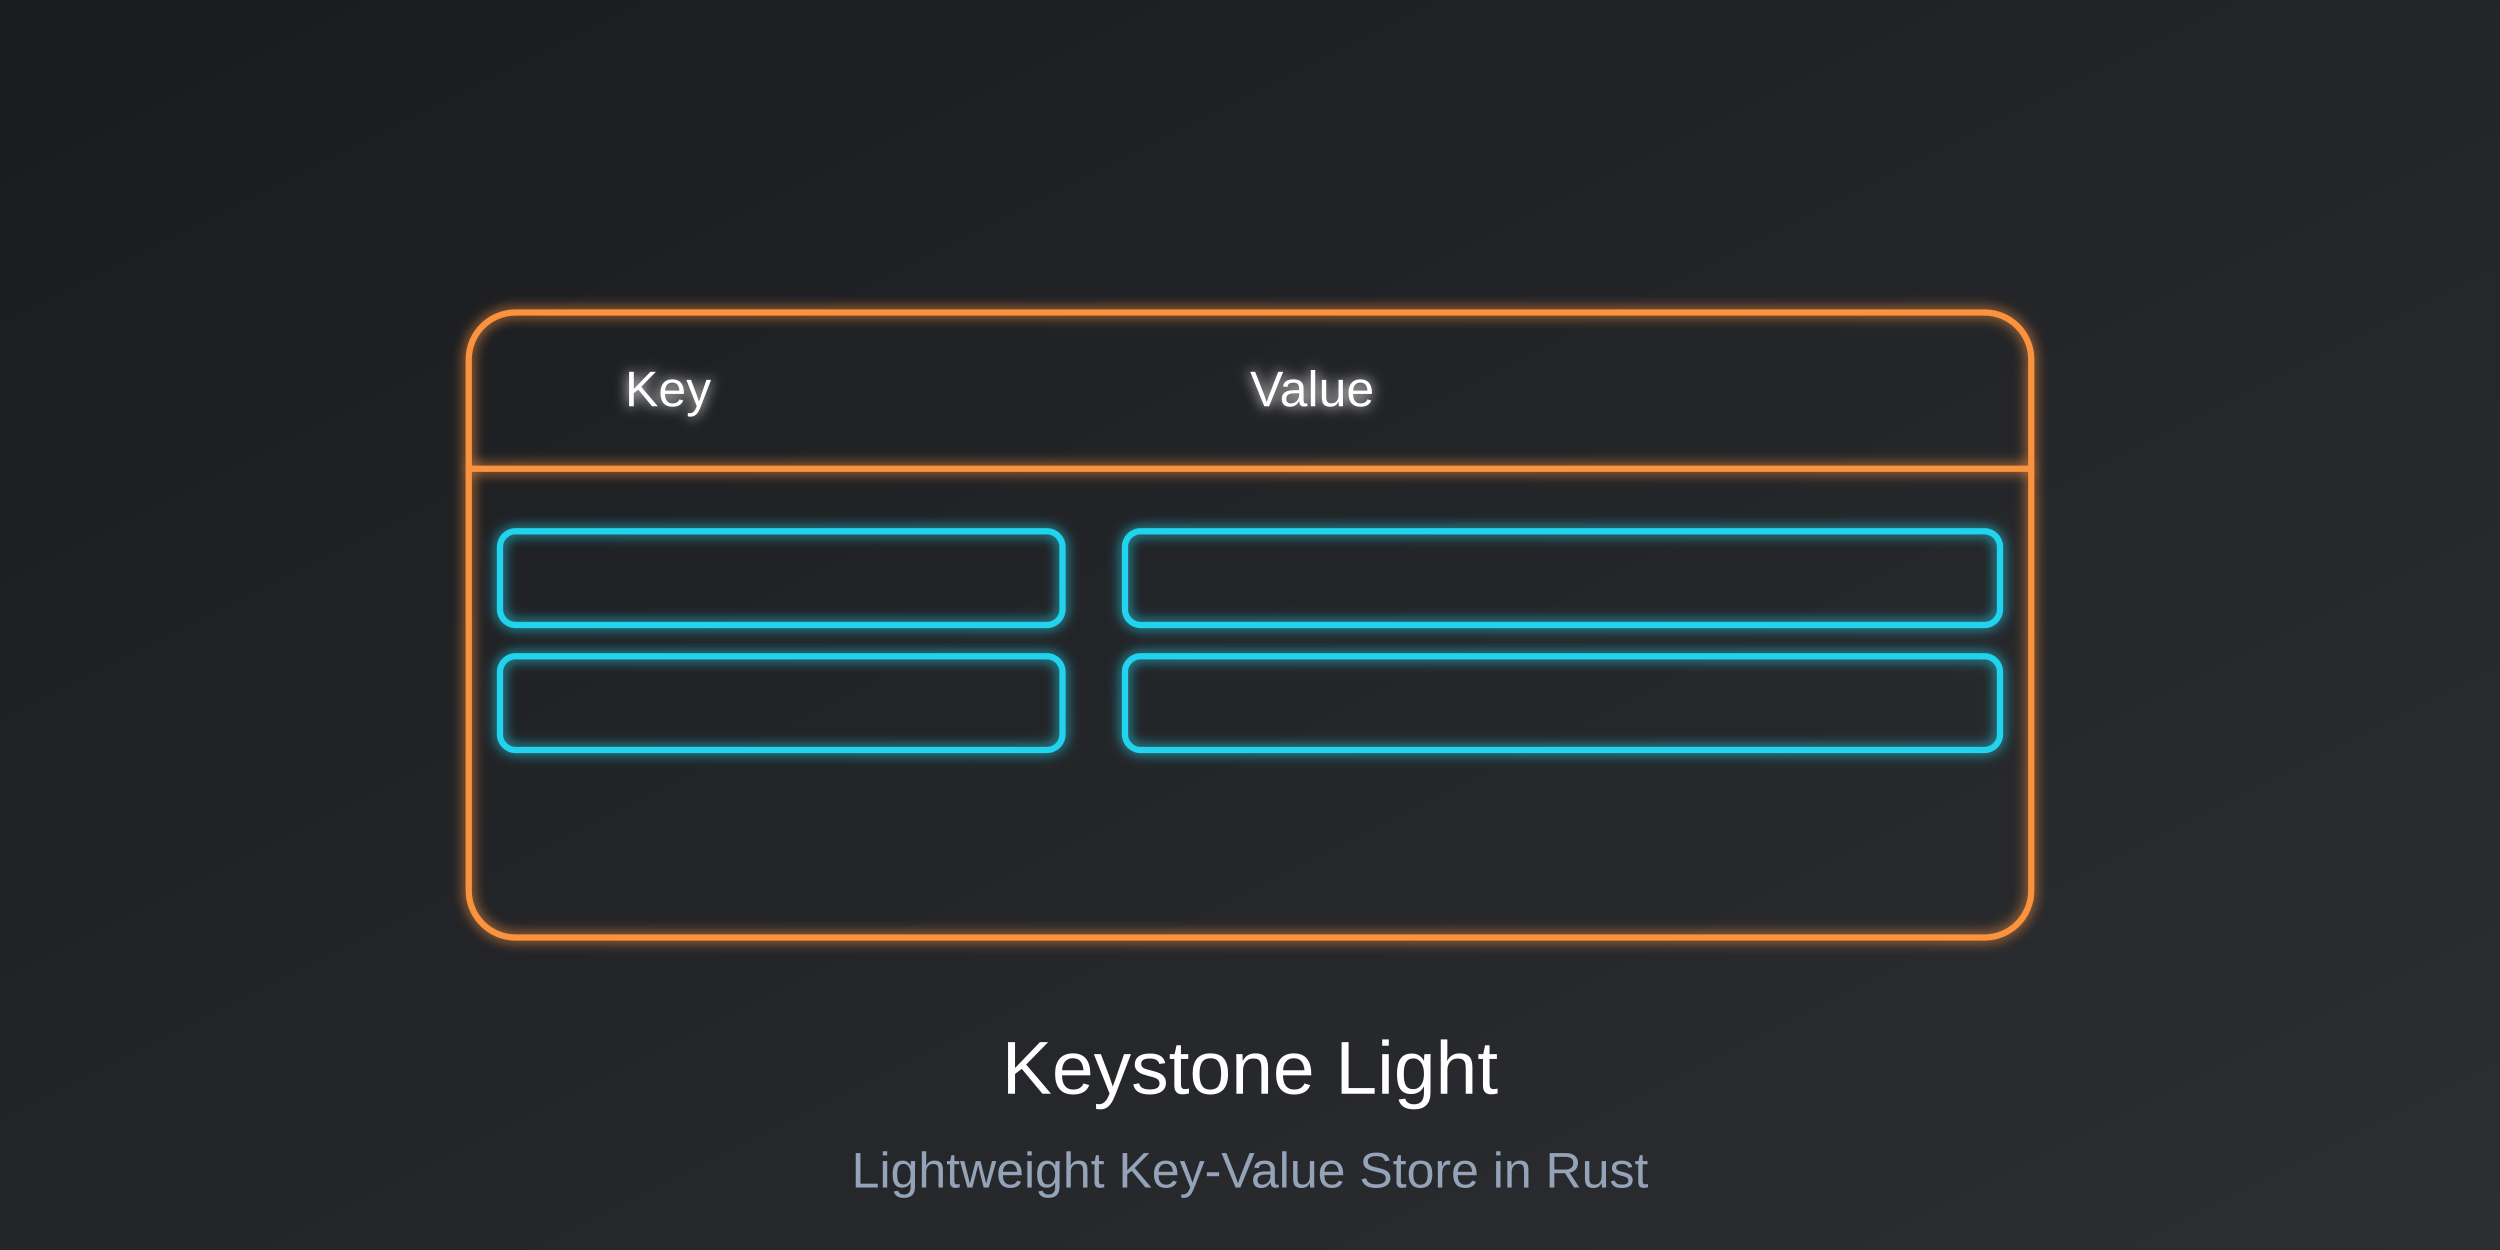
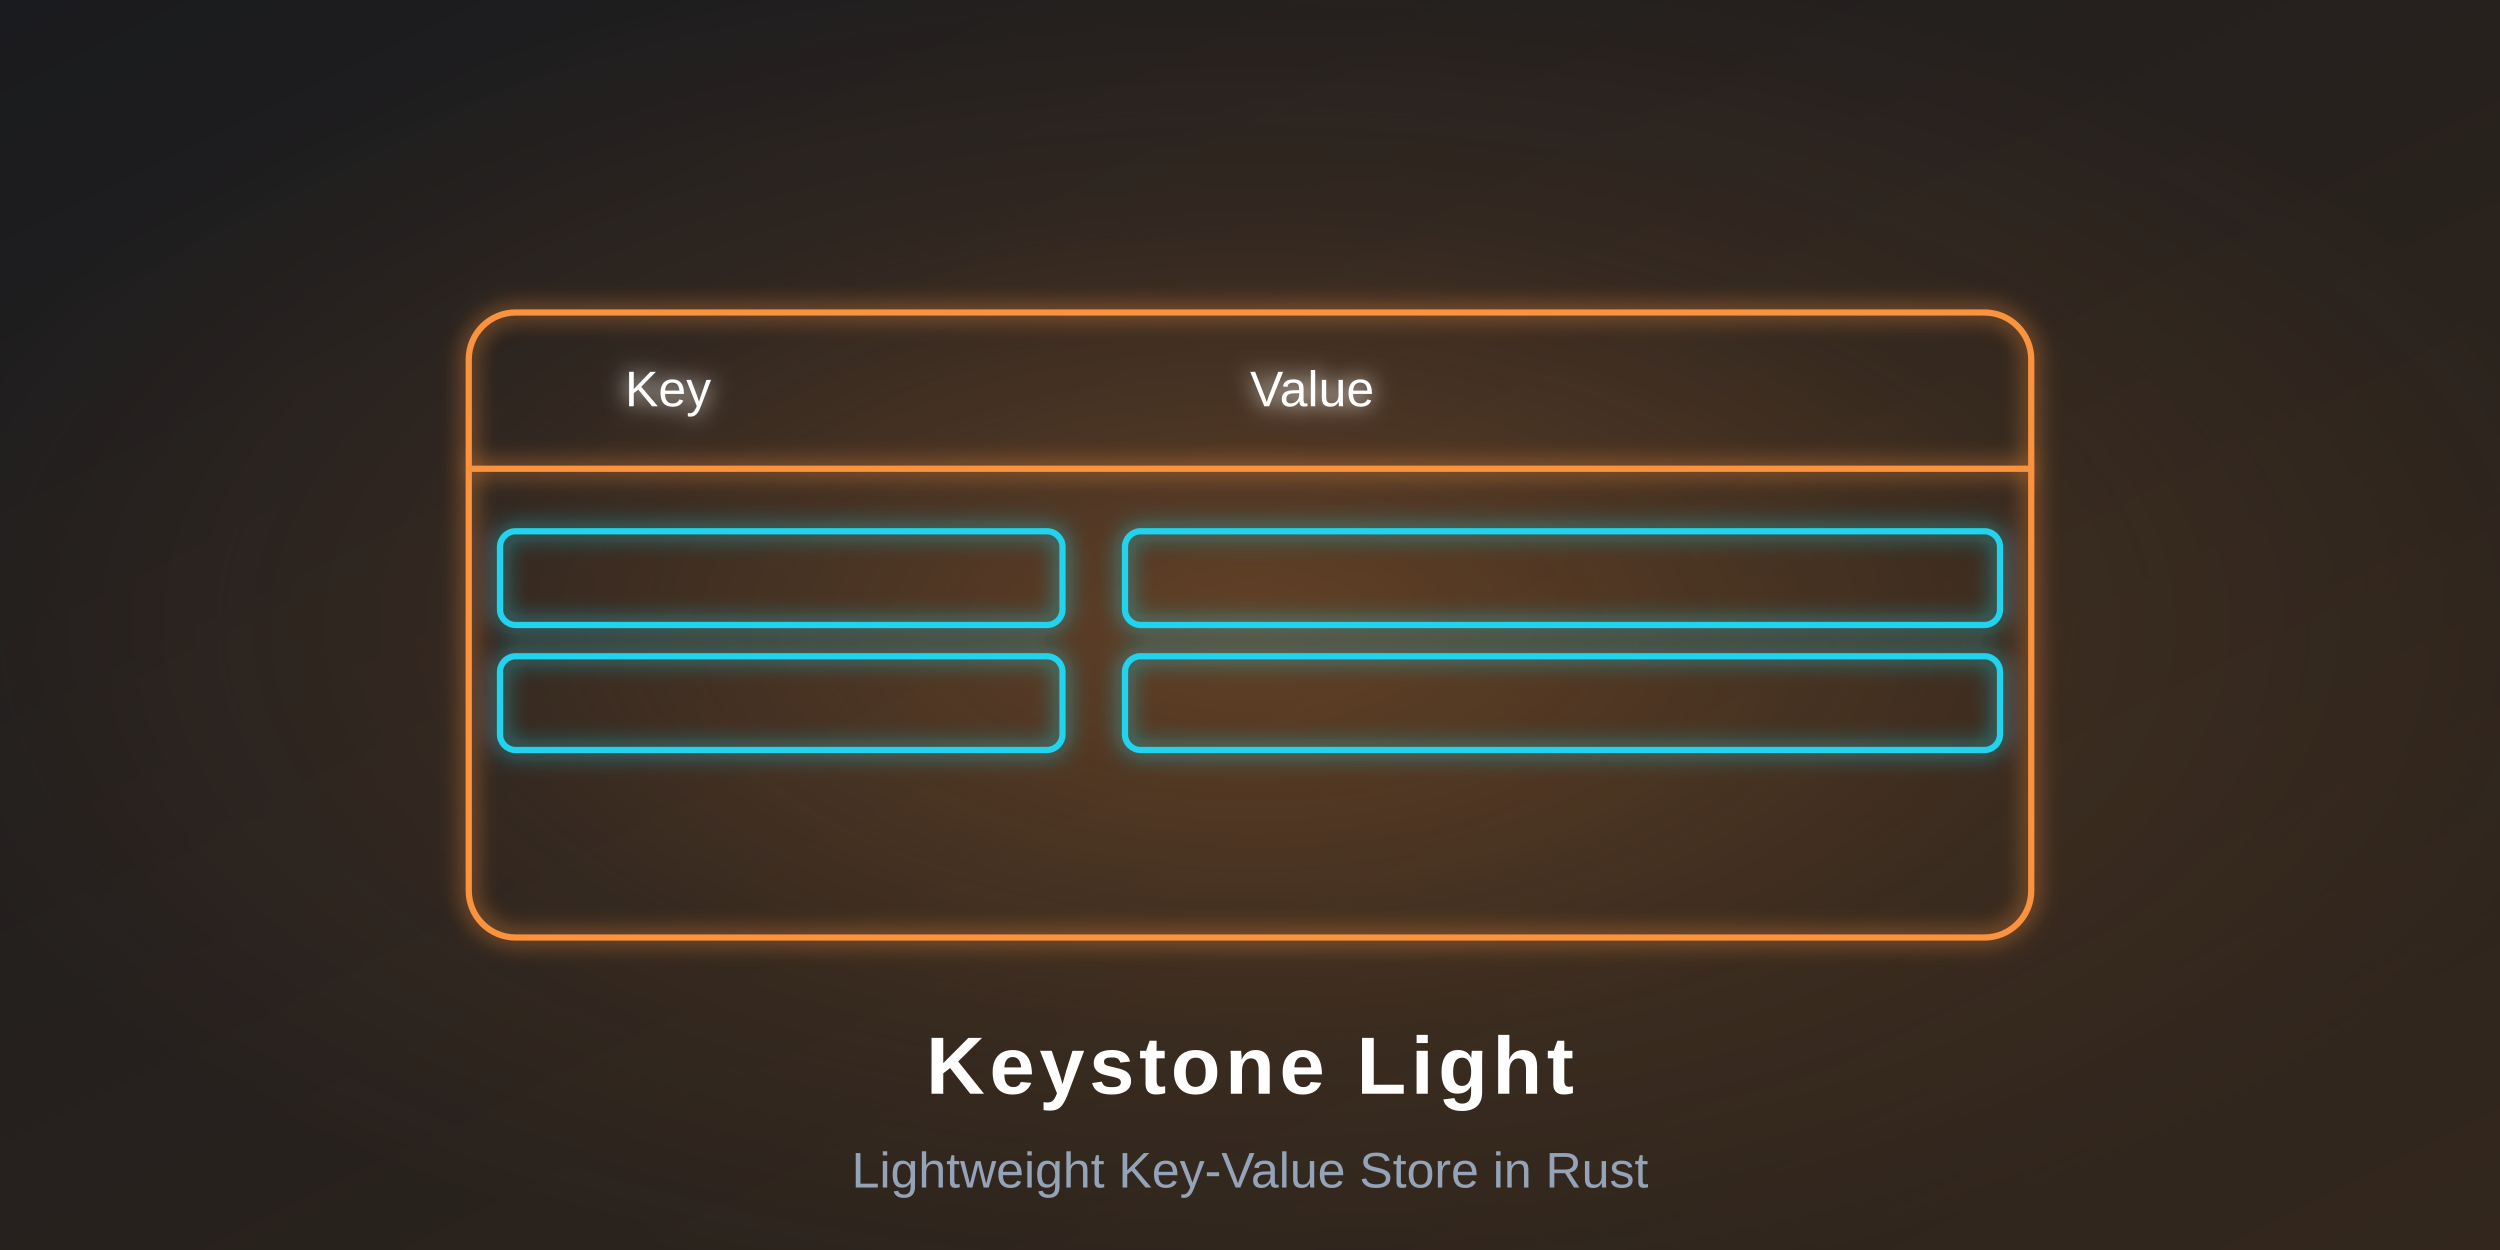
<svg xmlns="http://www.w3.org/2000/svg" width="800" height="400" viewBox="0 0 800 400">
  <defs>
    <linearGradient id="kvGrad" x1="0%" y1="0%" x2="100%" y2="100%">
      <stop offset="0%" style="stop-color:#1a1b1e;stop-opacity:1" />
-       <stop offset="100%" style="stop-color:#2d2e32;stop-opacity:1" />
+       <stop offset="100%" style="stop-color:#33271d;stop-opacity:1" />
    </linearGradient>
+     <radialGradient id="halo" cx="50%" cy="50%" r="55%">
+       <stop offset="0%" stop-color="#fb923c" stop-opacity="0.28" />
+       <stop offset="60%" stop-color="#fb923c" stop-opacity="0.07" />
+       <stop offset="100%" stop-color="#fb923c" stop-opacity="0" />
+     </radialGradient>
    <filter id="glow">
-       <feGaussianBlur stdDeviation="2" result="coloredBlur" />
+       <feGaussianBlur stdDeviation="3.5" result="coloredBlur" />
      <feMerge>
        <feMergeNode in="coloredBlur" />
        <feMergeNode in="SourceGraphic" />
      </feMerge>
    </filter>
  </defs>
  <rect width="800" height="400" fill="url(#kvGrad)" />
+   <rect width="800" height="400" fill="url(#halo)" />
  <g transform="translate(400,200)" filter="url(#glow)">
    <rect x="-250" y="-100" width="500" height="200" rx="15" fill="none" stroke="#fb923c" stroke-width="2" />
    <line x1="-250" y1="-50" x2="250" y2="-50" stroke="#fb923c" stroke-width="2" />
    <text x="-200" y="-70" font-family="Arial,sans-serif" font-size="16" fill="#fff">Key</text>
    <text x="0" y="-70" font-family="Arial,sans-serif" font-size="16" fill="#fff">Value</text>
    <g>
      <rect x="-240" y="-30" width="180" height="30" rx="5" fill="none" stroke="#22d3ee" stroke-width="2" />
      <rect x="-40" y="-30" width="280" height="30" rx="5" fill="none" stroke="#22d3ee" stroke-width="2" />
    </g>
    <g transform="translate(0,40)">
      <rect x="-240" y="-30" width="180" height="30" rx="5" fill="none" stroke="#22d3ee" stroke-width="2" />
      <rect x="-40" y="-30" width="280" height="30" rx="5" fill="none" stroke="#22d3ee" stroke-width="2" />
    </g>
  </g>
-   <text x="400" y="350" text-anchor="middle" font-family="Arial,sans-serif" font-size="24" fill="#fff">Keystone Light</text>
+   <text x="400" y="350" text-anchor="middle" font-family="Arial,sans-serif" font-size="26" font-weight="600" letter-spacing="1.5" fill="#fff">Keystone Light</text>
  <text x="400" y="380" text-anchor="middle" font-family="Arial,sans-serif" font-size="16" fill="#94a3b8">Lightweight Key-Value Store in Rust</text>
</svg>
